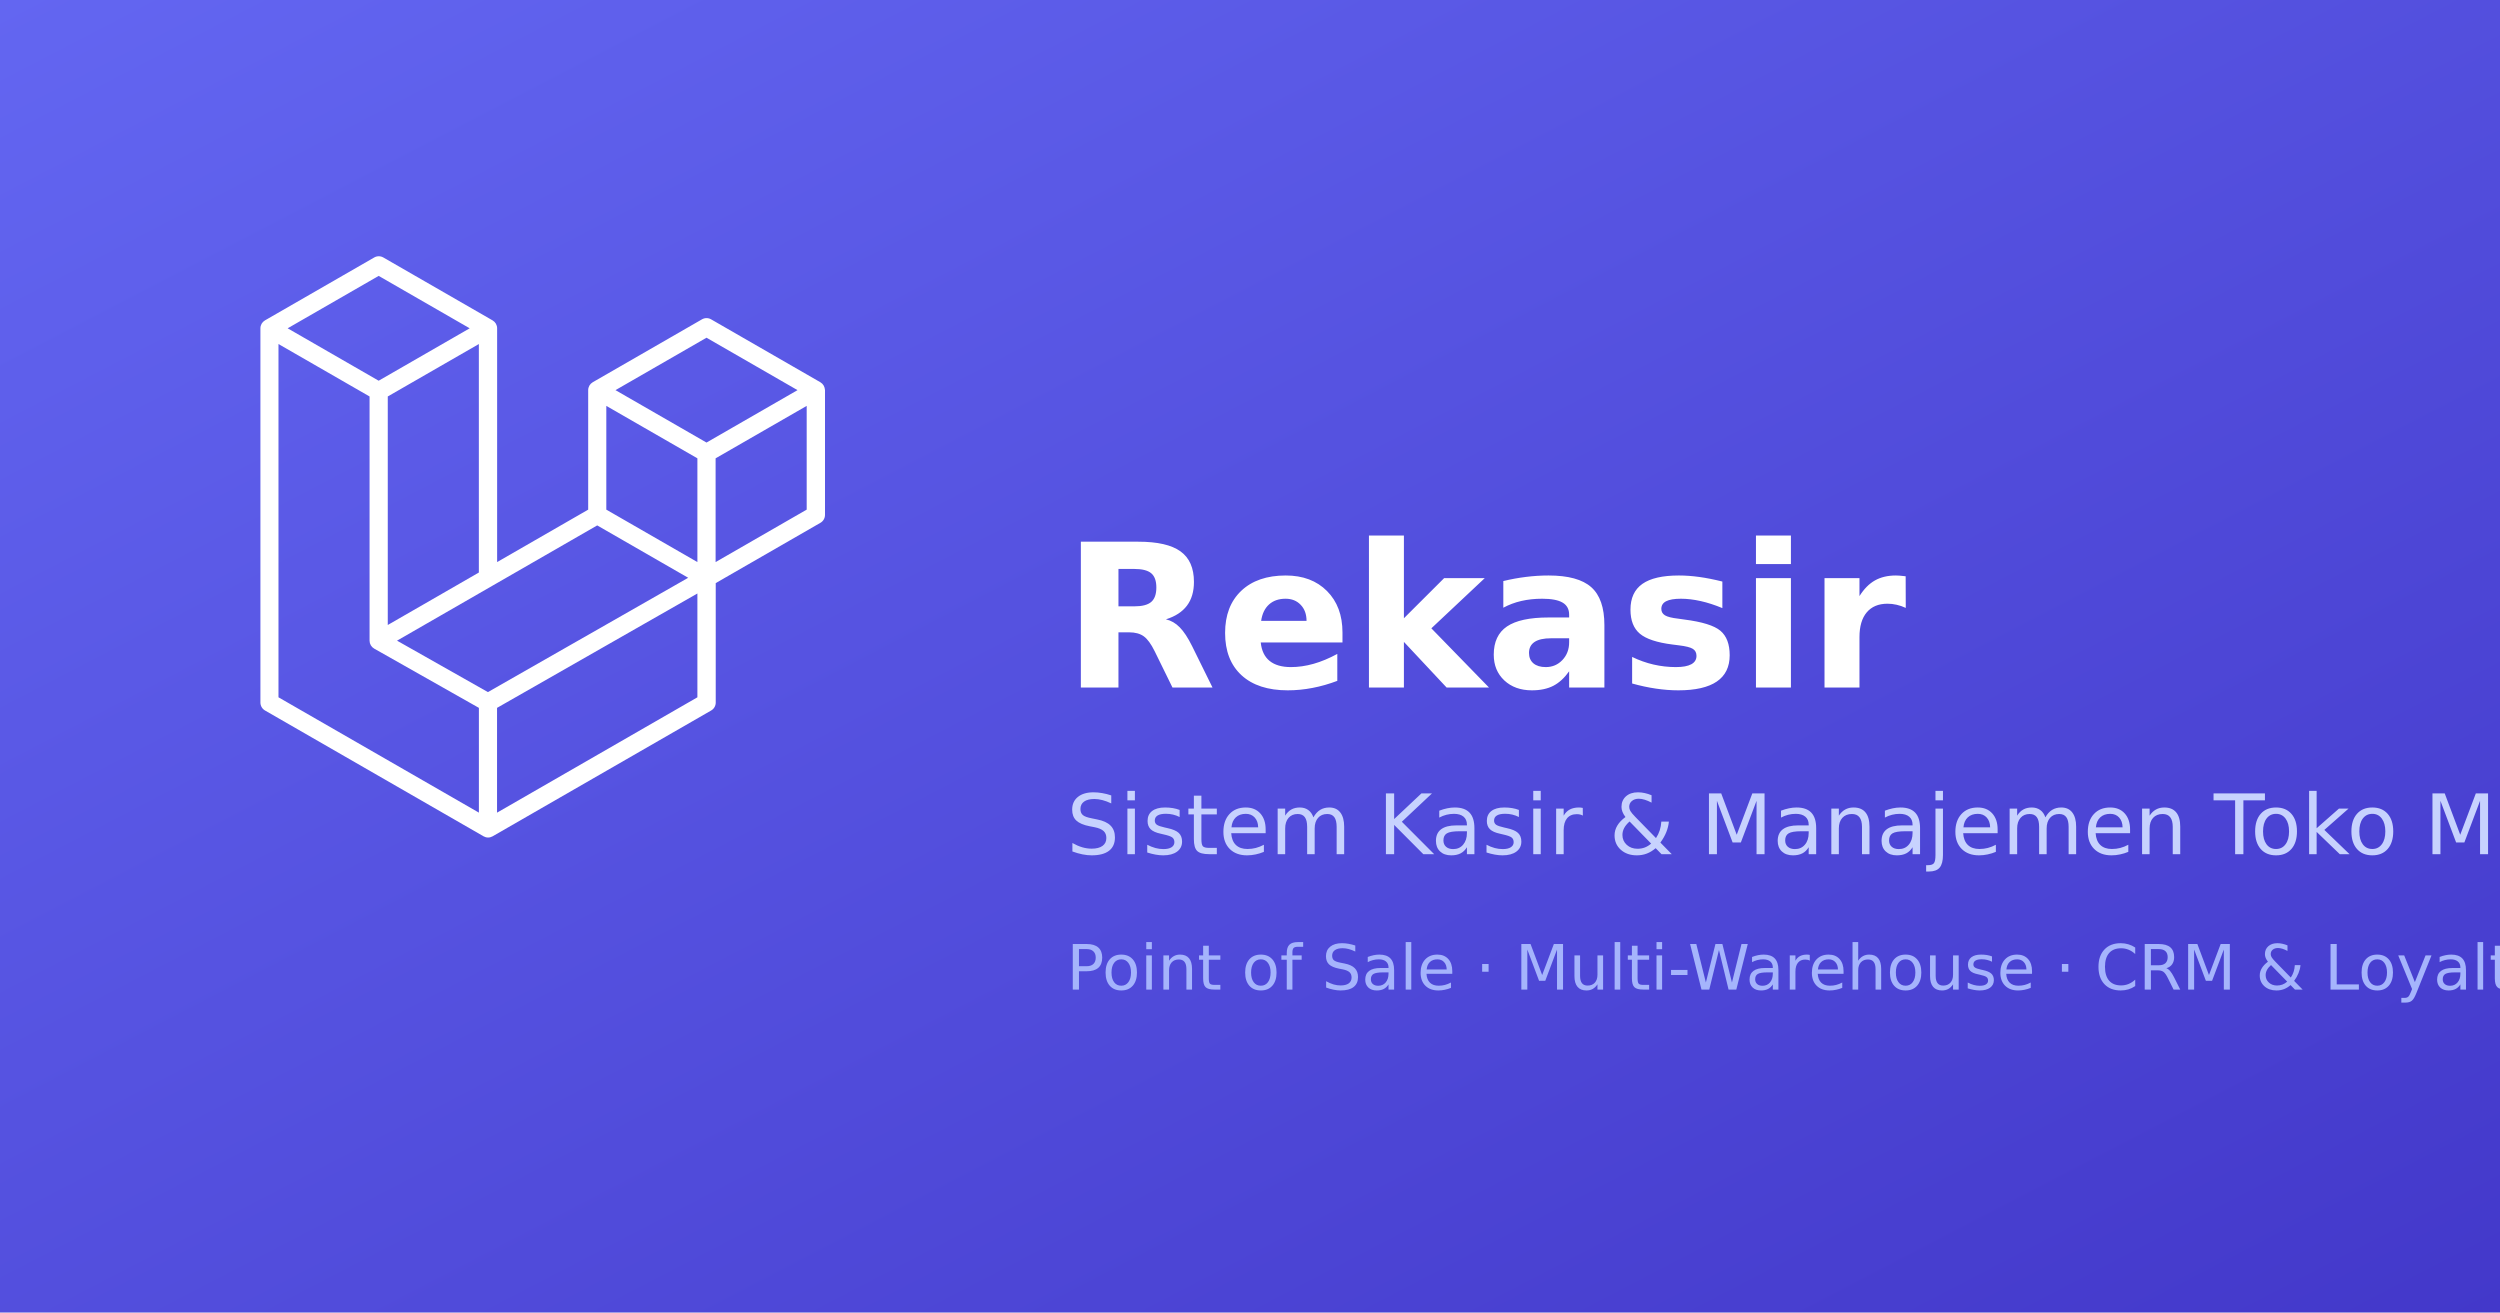
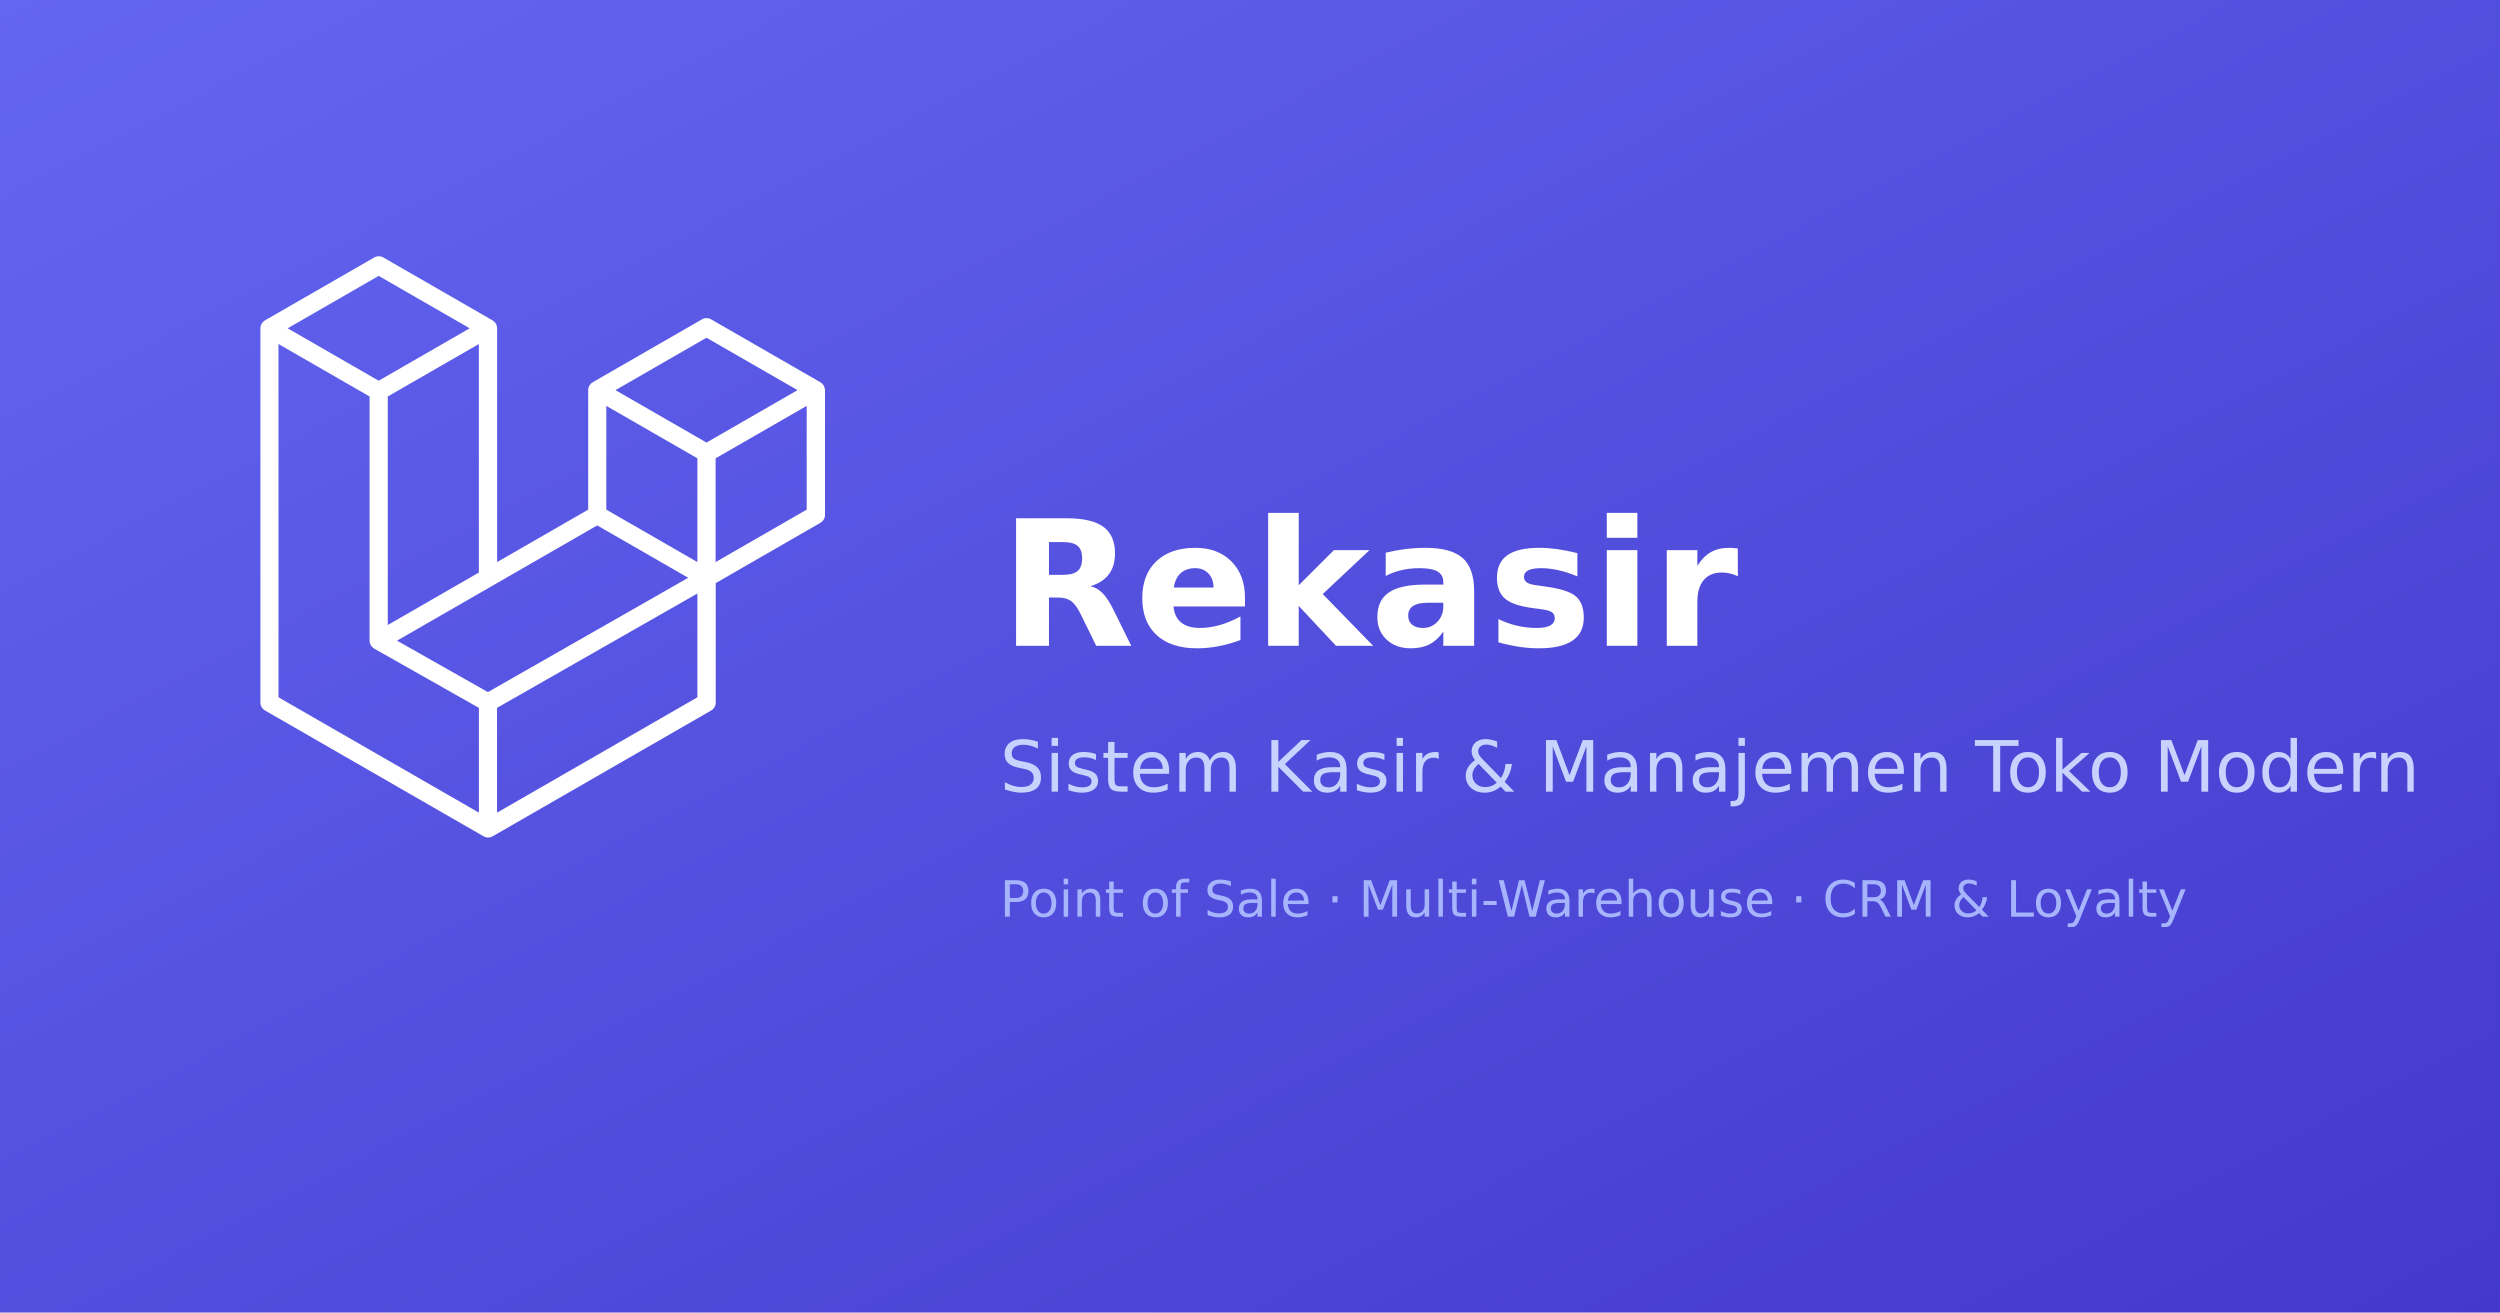
<svg xmlns="http://www.w3.org/2000/svg" width="1200" height="630" viewBox="0 0 1200 630">
  <defs>
    <linearGradient id="bg" x1="0" y1="0" x2="1" y2="1">
      <stop offset="0%" stop-color="#6366f1" />
      <stop offset="100%" stop-color="#4338ca" />
    </linearGradient>
  </defs>
  <rect width="1200" height="630" fill="url(#bg)" />
  <g transform="translate(90,105)">
    <path fill="#ffffff" d="M305.8 81.125C305.77 80.995 305.69 80.885 305.65 80.755C305.56 80.525 305.49 80.285 305.37 80.075C305.29 79.935 305.17 79.815 305.07 79.685C304.94 79.515 304.83 79.325 304.68 79.175C304.55 79.045 304.39 78.955 304.25 78.845C304.09 78.715 303.95 78.575 303.77 78.475L251.32 48.275C249.97 47.495 248.31 47.495 246.96 48.275L194.51 78.475C194.33 78.575 194.19 78.725 194.03 78.845C193.89 78.955 193.73 79.045 193.6 79.175C193.45 79.325 193.34 79.515 193.21 79.685C193.11 79.815 192.99 79.935 192.91 80.075C192.79 80.285 192.71 80.525 192.63 80.755C192.58 80.875 192.51 80.995 192.48 81.125C192.38 81.495 192.33 81.875 192.33 82.265V139.625L148.62 164.795V52.575C148.62 52.185 148.57 51.805 148.47 51.435C148.44 51.305 148.36 51.195 148.32 51.065C148.23 50.835 148.16 50.595 148.04 50.385C147.96 50.245 147.84 50.125 147.74 49.995C147.61 49.825 147.5 49.635 147.35 49.485C147.22 49.355 147.06 49.265 146.92 49.155C146.76 49.025 146.62 48.885 146.44 48.785L93.99 18.585C92.64 17.805 90.98 17.805 89.63 18.585L37.18 48.785C37 48.885 36.86 49.035 36.7 49.155C36.56 49.265 36.4 49.355 36.27 49.485C36.12 49.635 36.01 49.825 35.88 49.995C35.78 50.125 35.66 50.245 35.58 50.385C35.46 50.595 35.38 50.835 35.3 51.065C35.25 51.185 35.18 51.305 35.15 51.435C35.05 51.805 35 52.185 35 52.575V232.235C35 233.795 35.84 235.245 37.19 236.025L142.1 296.425C142.33 296.555 142.58 296.635 142.82 296.725C142.93 296.765 143.04 296.835 143.16 296.865C143.53 296.965 143.9 297.015 144.28 297.015C144.66 297.015 145.03 296.965 145.4 296.865C145.5 296.835 145.59 296.775 145.69 296.745C145.95 296.655 146.21 296.565 146.45 296.435L251.36 236.035C252.72 235.255 253.55 233.815 253.55 232.245V174.885L303.81 145.945C305.17 145.165 306 143.725 306 142.155V82.265C305.95 81.875 305.89 81.495 305.8 81.125ZM144.2 227.205L100.57 202.515L146.39 176.135L196.66 147.195L240.33 172.335L208.29 190.625L144.2 227.205ZM244.75 114.995V164.795L226.39 154.225L201.03 139.625V89.825L219.39 100.395L244.75 114.995ZM249.12 57.105L292.81 82.265L249.12 107.425L205.43 82.265L249.12 57.105ZM114.49 184.425L96.13 194.995V85.305L121.49 70.705L139.85 60.135V169.815L114.49 184.425ZM91.76 27.425L135.45 52.585L91.76 77.745L48.07 52.585L91.76 27.425ZM43.67 60.135L62.03 70.705L87.39 85.305V202.545V202.555V202.565C87.39 202.735 87.44 202.895 87.46 203.055C87.49 203.265 87.49 203.485 87.55 203.695V203.705C87.6 203.875 87.69 204.035 87.76 204.195C87.84 204.375 87.89 204.575 87.99 204.745C87.99 204.745 87.99 204.755 88 204.755C88.09 204.905 88.22 205.035 88.33 205.175C88.45 205.335 88.55 205.495 88.69 205.635L88.7 205.645C88.82 205.765 88.98 205.855 89.12 205.965C89.28 206.085 89.42 206.225 89.59 206.325C89.6 206.325 89.6 206.325 89.61 206.335C89.62 206.335 89.62 206.345 89.63 206.345L139.87 234.775V285.065L43.67 229.705V60.135ZM244.75 229.705L148.58 285.075V234.775L219.8 194.115L244.75 179.875V229.705ZM297.2 139.625L253.49 164.795V114.995L278.85 100.395L297.21 89.825V139.625H297.2Z" />
  </g>
-   <text x="510" y="330" font-family="DejaVu Sans, Arial, sans-serif" font-size="96" font-weight="bold" fill="#ffffff">Rekasir</text>
-   <text x="512" y="410" font-family="DejaVu Sans, Arial, sans-serif" font-size="40" fill="#c7d2fe">Sistem Kasir &amp; Manajemen Toko Modern</text>
-   <text x="512" y="475" font-family="DejaVu Sans, Arial, sans-serif" font-size="30" fill="#a5b4fc">Point of Sale · Multi-Warehouse · CRM &amp; Loyalty</text>
+   <text x="480" y="310" font-family="DejaVu Sans, Arial, sans-serif" font-size="84" font-weight="bold" fill="#ffffff">Rekasir</text>
+   <text x="480" y="380" font-family="DejaVu Sans, Arial, sans-serif" font-size="34" fill="#c7d2fe">Sistem Kasir &amp; Manajemen Toko Modern</text>
+   <text x="480" y="440" font-family="DejaVu Sans, Arial, sans-serif" font-size="24" fill="#a5b4fc">Point of Sale · Multi-Warehouse · CRM &amp; Loyalty</text>
</svg>
